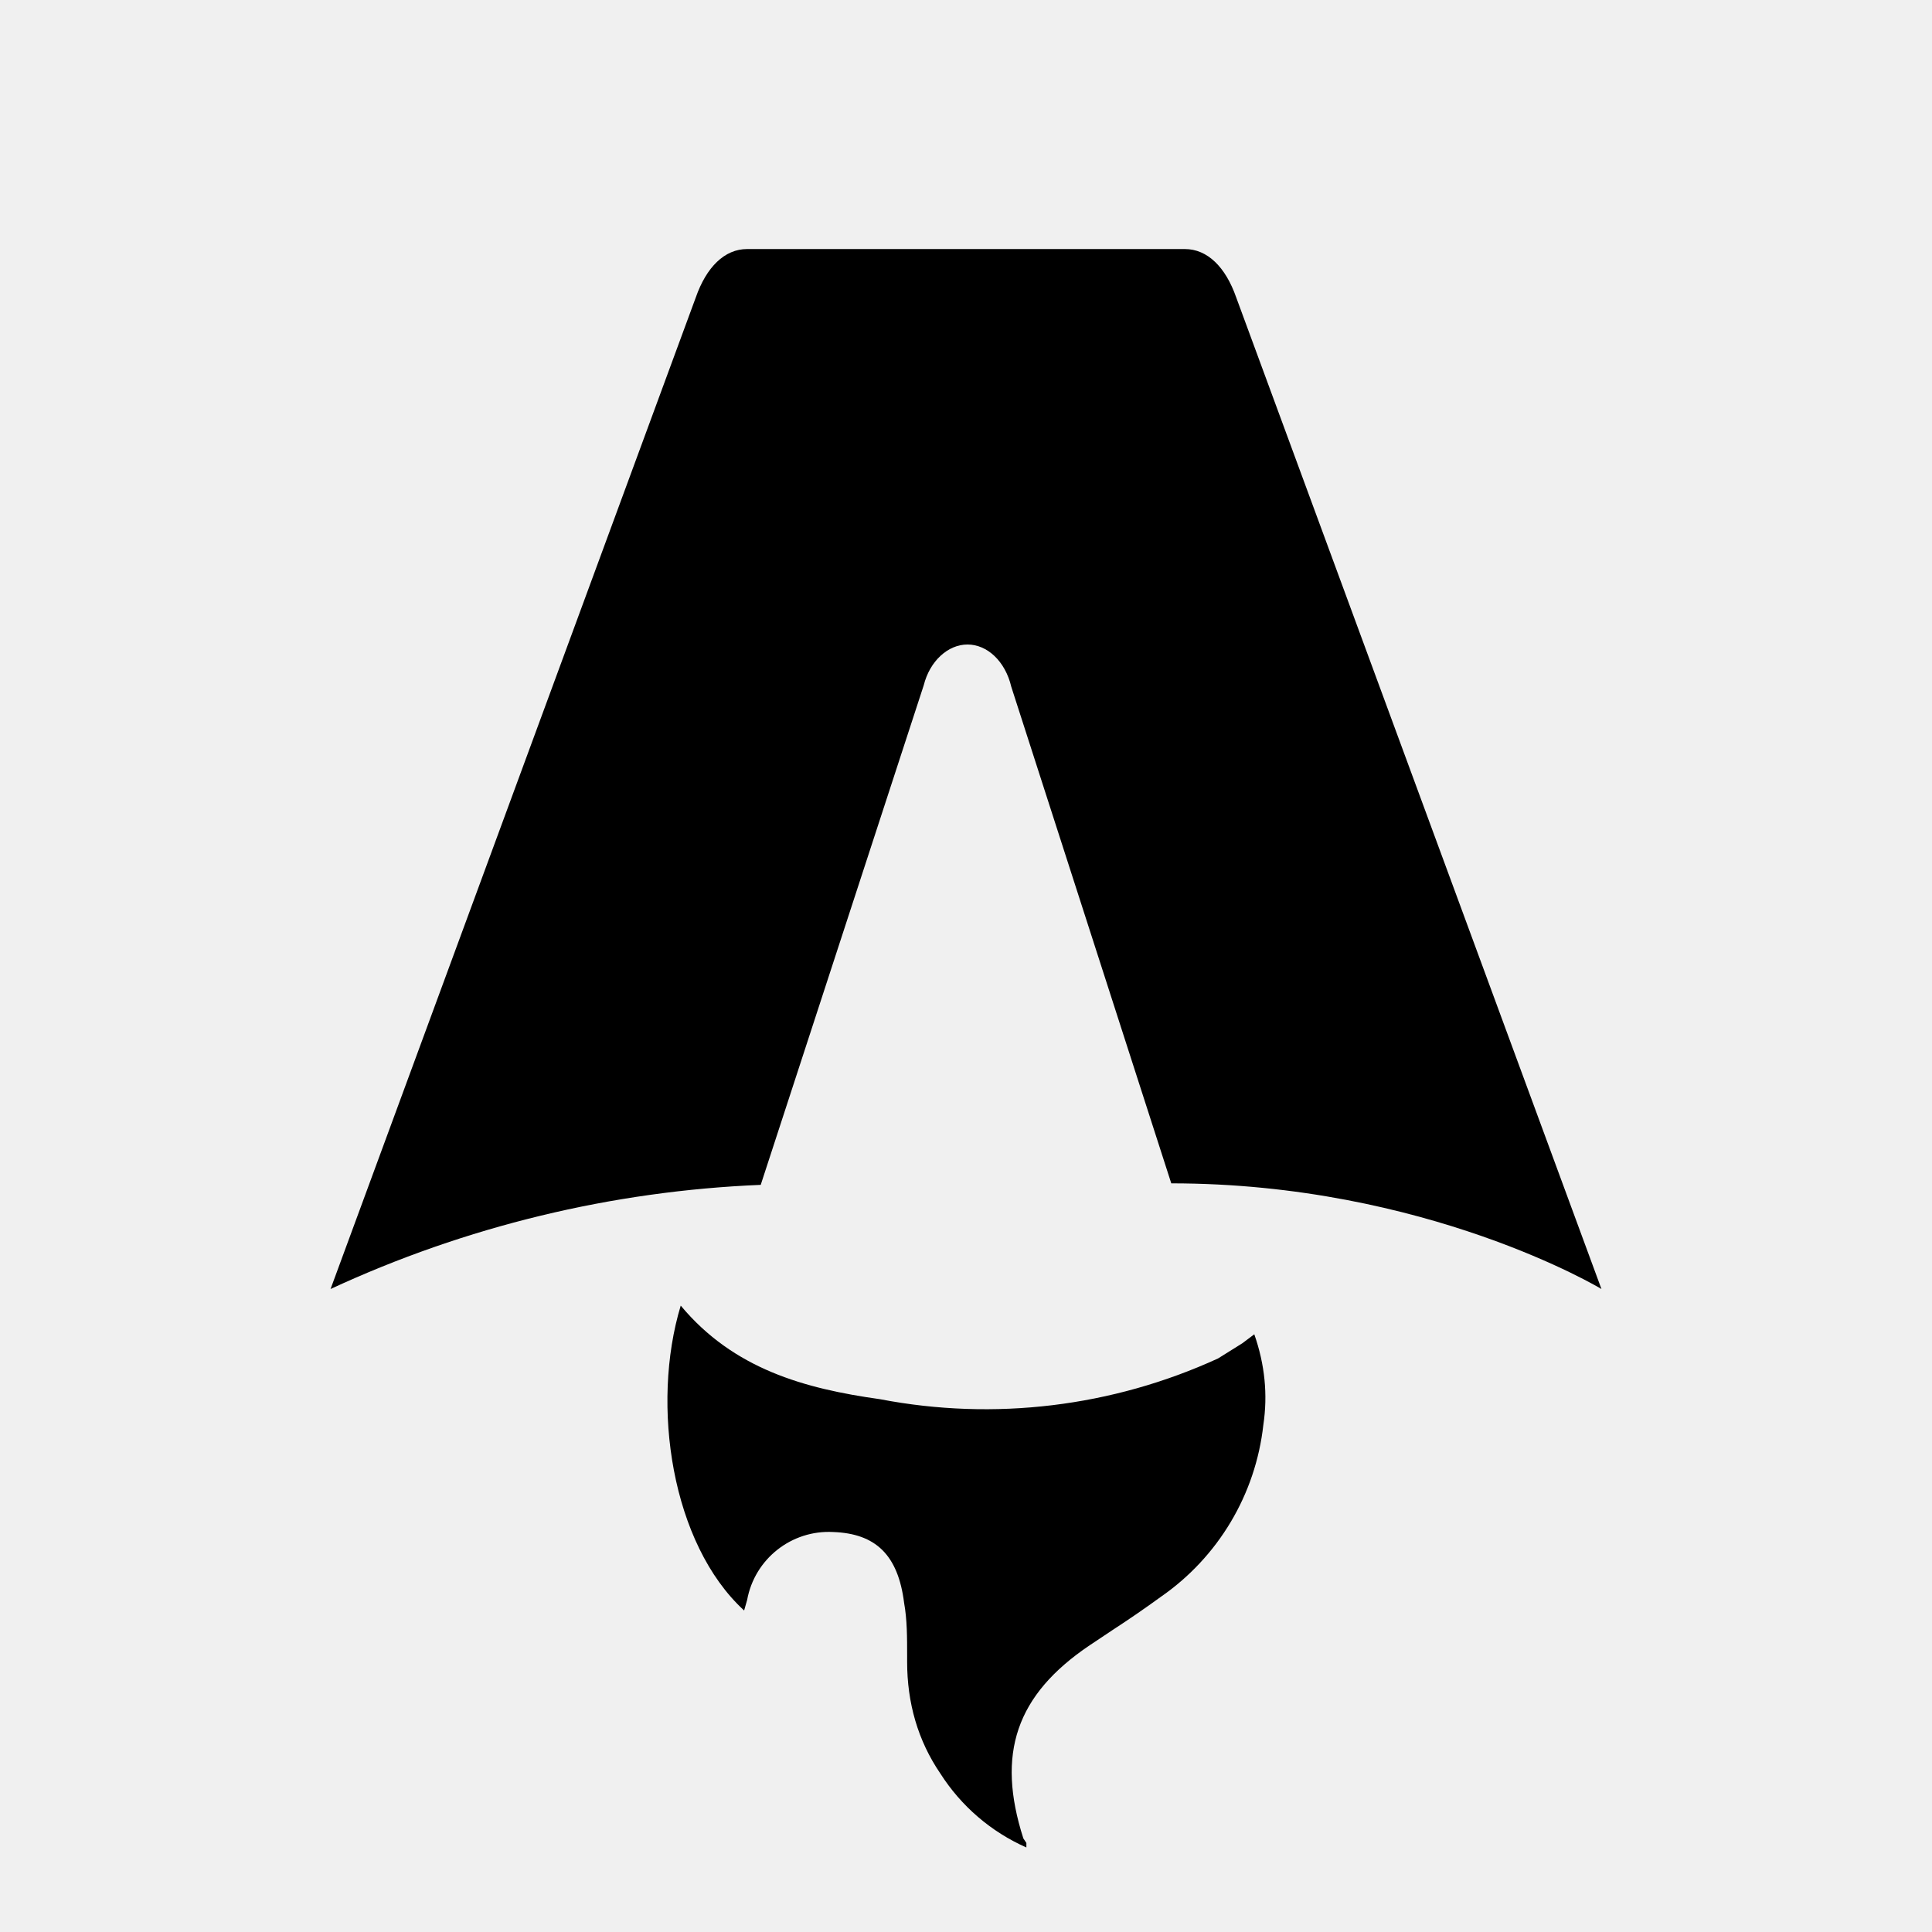
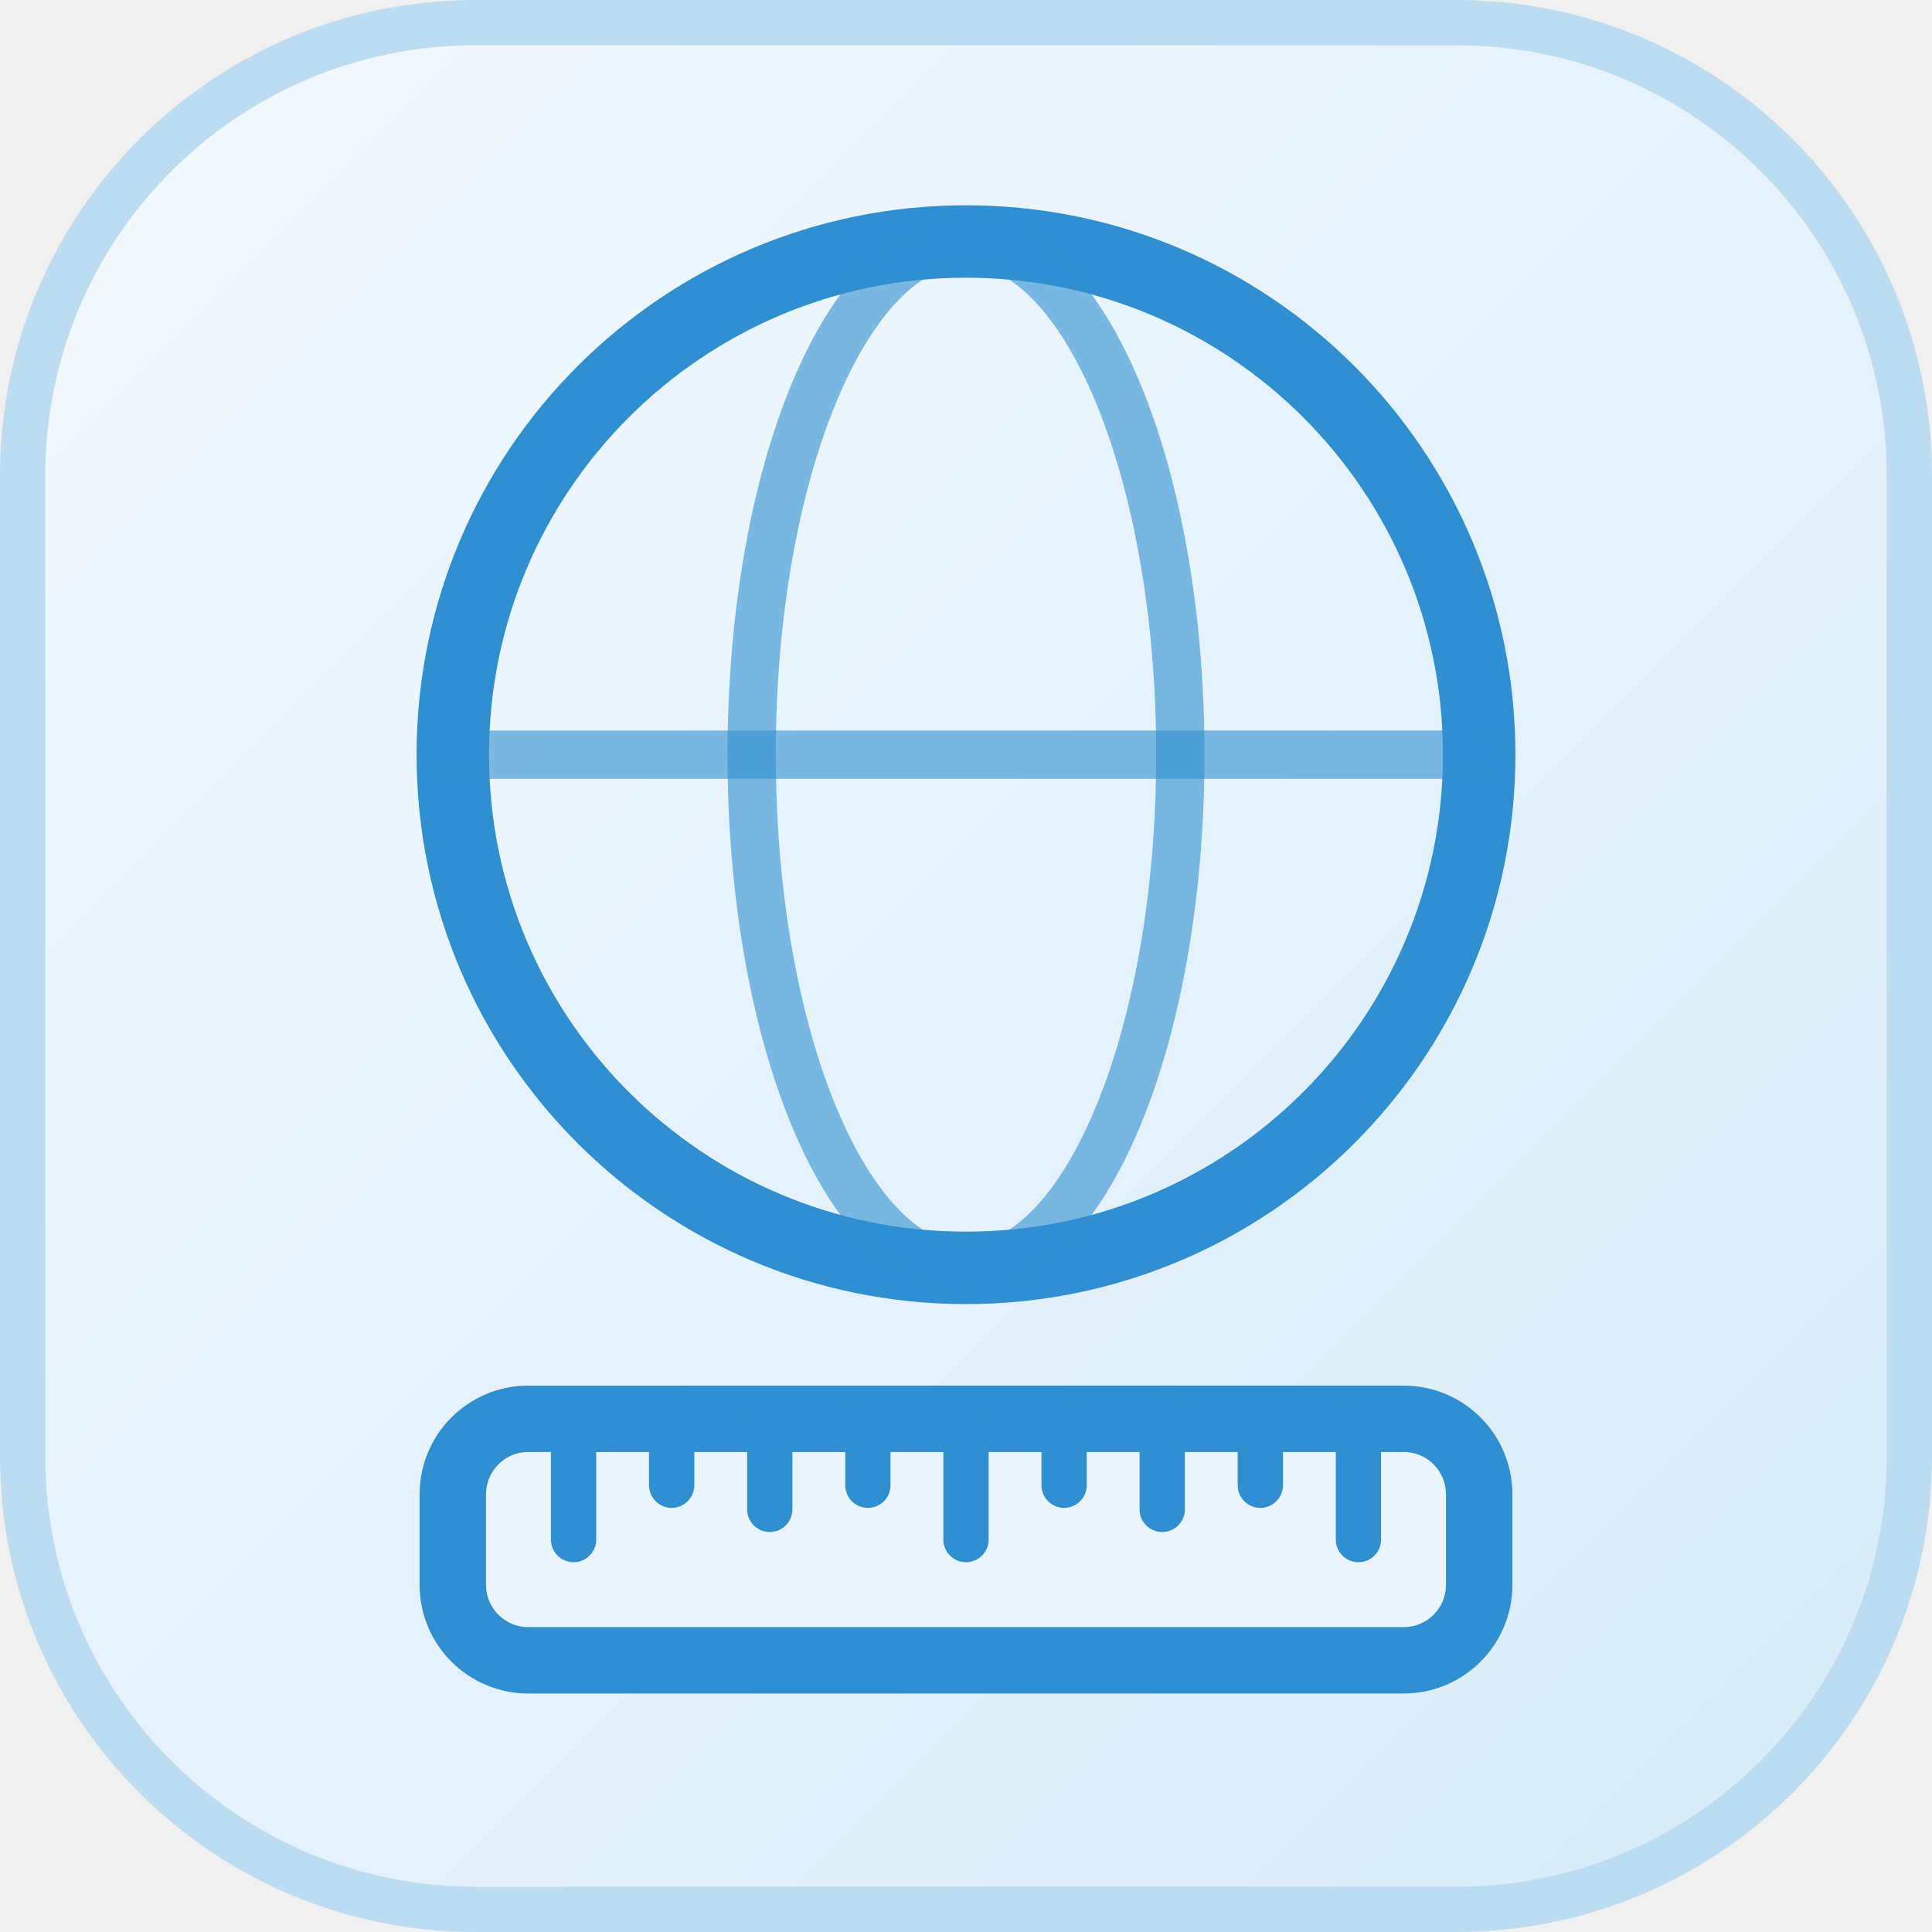
- <svg xmlns="http://www.w3.org/2000/svg" fill="none" viewBox="0 0 128 128">
-   <path d="M50.4 78.5a75.1 75.1 0 0 0-28.5 6.9l24.2-65.7c.7-2 1.9-3.2 3.4-3.2h29c1.5 0 2.7 1.2 3.4 3.2l24.2 65.7s-11.6-7-28.5-7L67 45.5c-.4-1.7-1.6-2.8-2.9-2.8-1.3 0-2.5 1.1-2.9 2.7L50.4 78.5Zm-1.1 28.2Zm-4.2-20.2c-2 6.6-.6 15.8 4.2 20.2a17.5 17.5 0 0 1 .2-.7 5.5 5.5 0 0 1 5.7-4.5c2.8.1 4.3 1.5 4.7 4.7.2 1.1.2 2.3.2 3.5v.4c0 2.7.7 5.2 2.2 7.4a13 13 0 0 0 5.7 4.9v-.3l-.2-.3c-1.8-5.6-.5-9.5 4.4-12.8l1.5-1a73 73 0 0 0 3.2-2.2 16 16 0 0 0 6.8-11.4c.3-2 .1-4-.6-6l-.8.6-1.6 1a37 37 0 0 1-22.4 2.7c-5-.7-9.7-2-13.2-6.2Z" />
-   <style>
-         path { fill: #000; }
-         @media (prefers-color-scheme: dark) {
-             path { fill: #FFF; }
-         }
-     </style>
+ <svg xmlns="http://www.w3.org/2000/svg" viewBox="0 0 64 64">
+   <defs>
+     <linearGradient id="g" x1="0" y1="0" x2="1" y2="1">
+       <stop offset="0" stop-color="#f3f9fe" />
+       <stop offset="1" stop-color="#d6ebf9" />
+     </linearGradient>
+   </defs>
+   <rect x="0.75" y="0.75" width="62.5" height="62.5" rx="15" fill="url(#g)" stroke="#bcdcf2" stroke-width="1.5" />
+   <g fill="none" stroke="#2f8fd0" stroke-linecap="round">
+     <circle cx="32" cy="25" r="17" stroke-width="2.4" />
+     <ellipse cx="32" cy="25" rx="7.1" ry="17" stroke-width="1.6" stroke-opacity="0.6" />
+     <line x1="15" y1="25" x2="49" y2="25" stroke-width="1.6" stroke-opacity="0.6" />
+     <rect x="15" y="47" width="34" height="8" rx="2.5" fill="#e9f4fc" stroke-width="2.2" />
+     <path d="M19 47v4M22.25 47v2.2M25.5 47v3M28.75 47v2.2M32 47v4M35.25 47v2.2M38.5 47v3M41.75 47v2.2M45 47v4" stroke-width="1.5" />
+   </g>
</svg>
